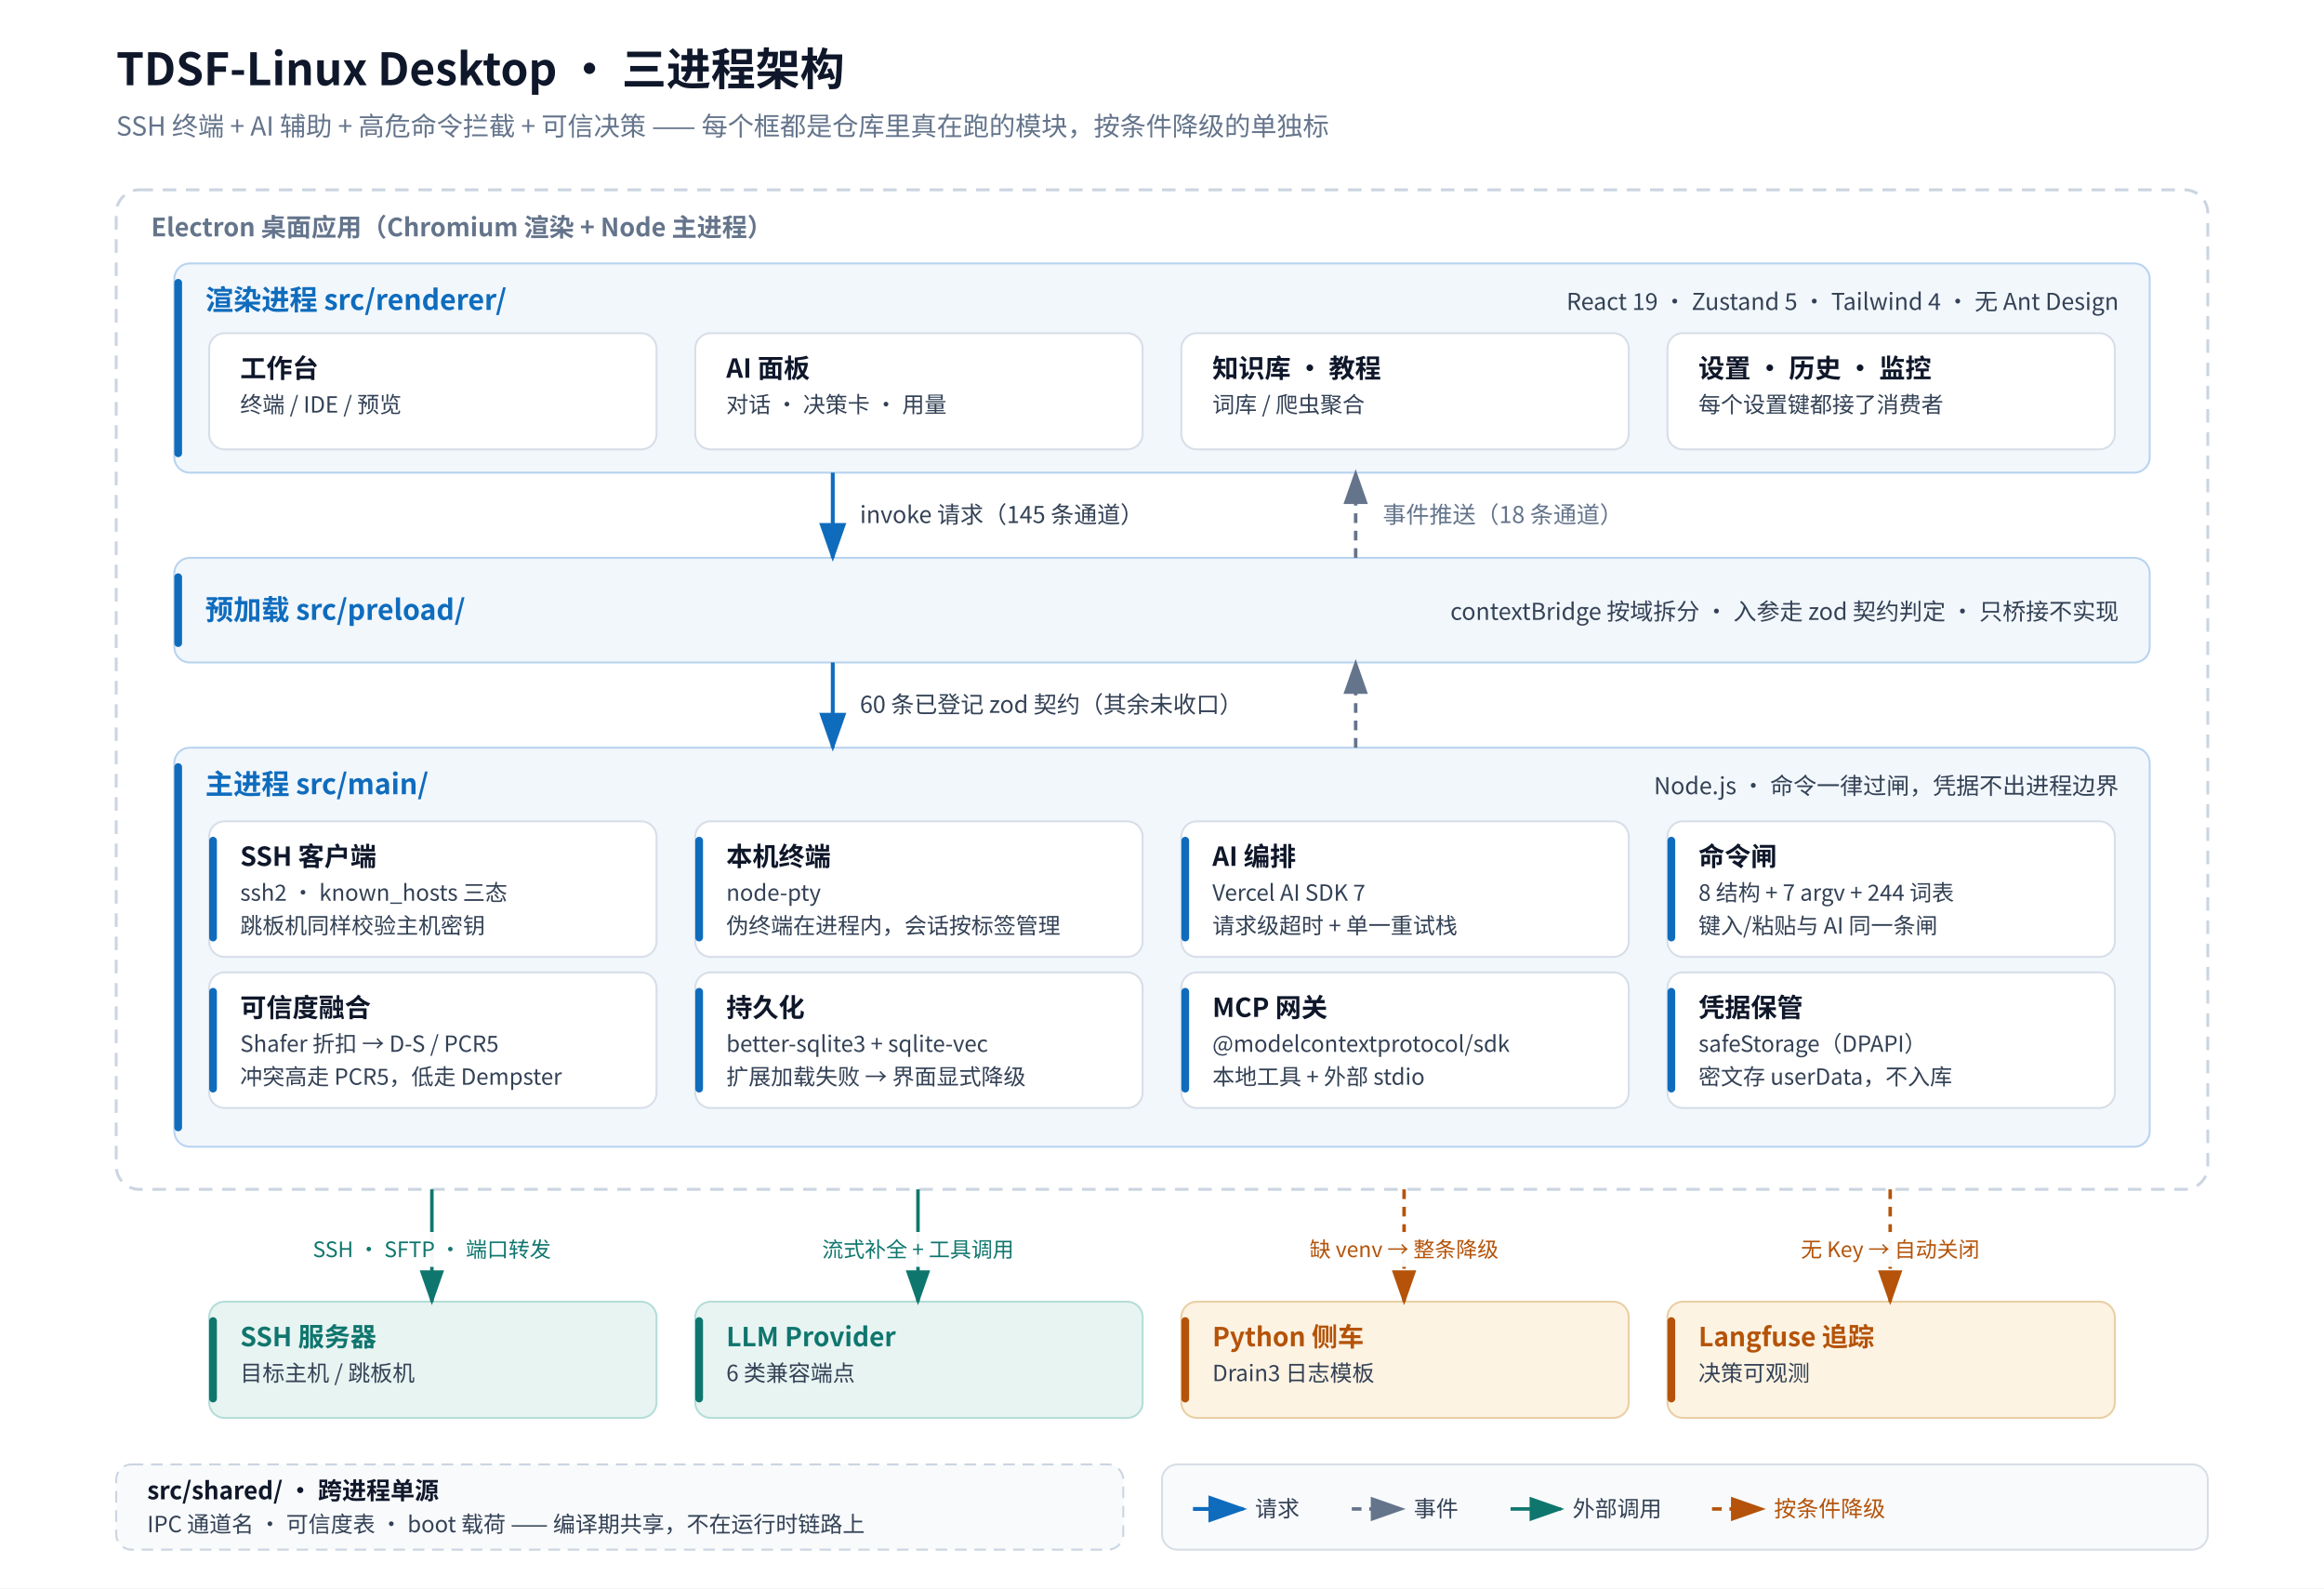
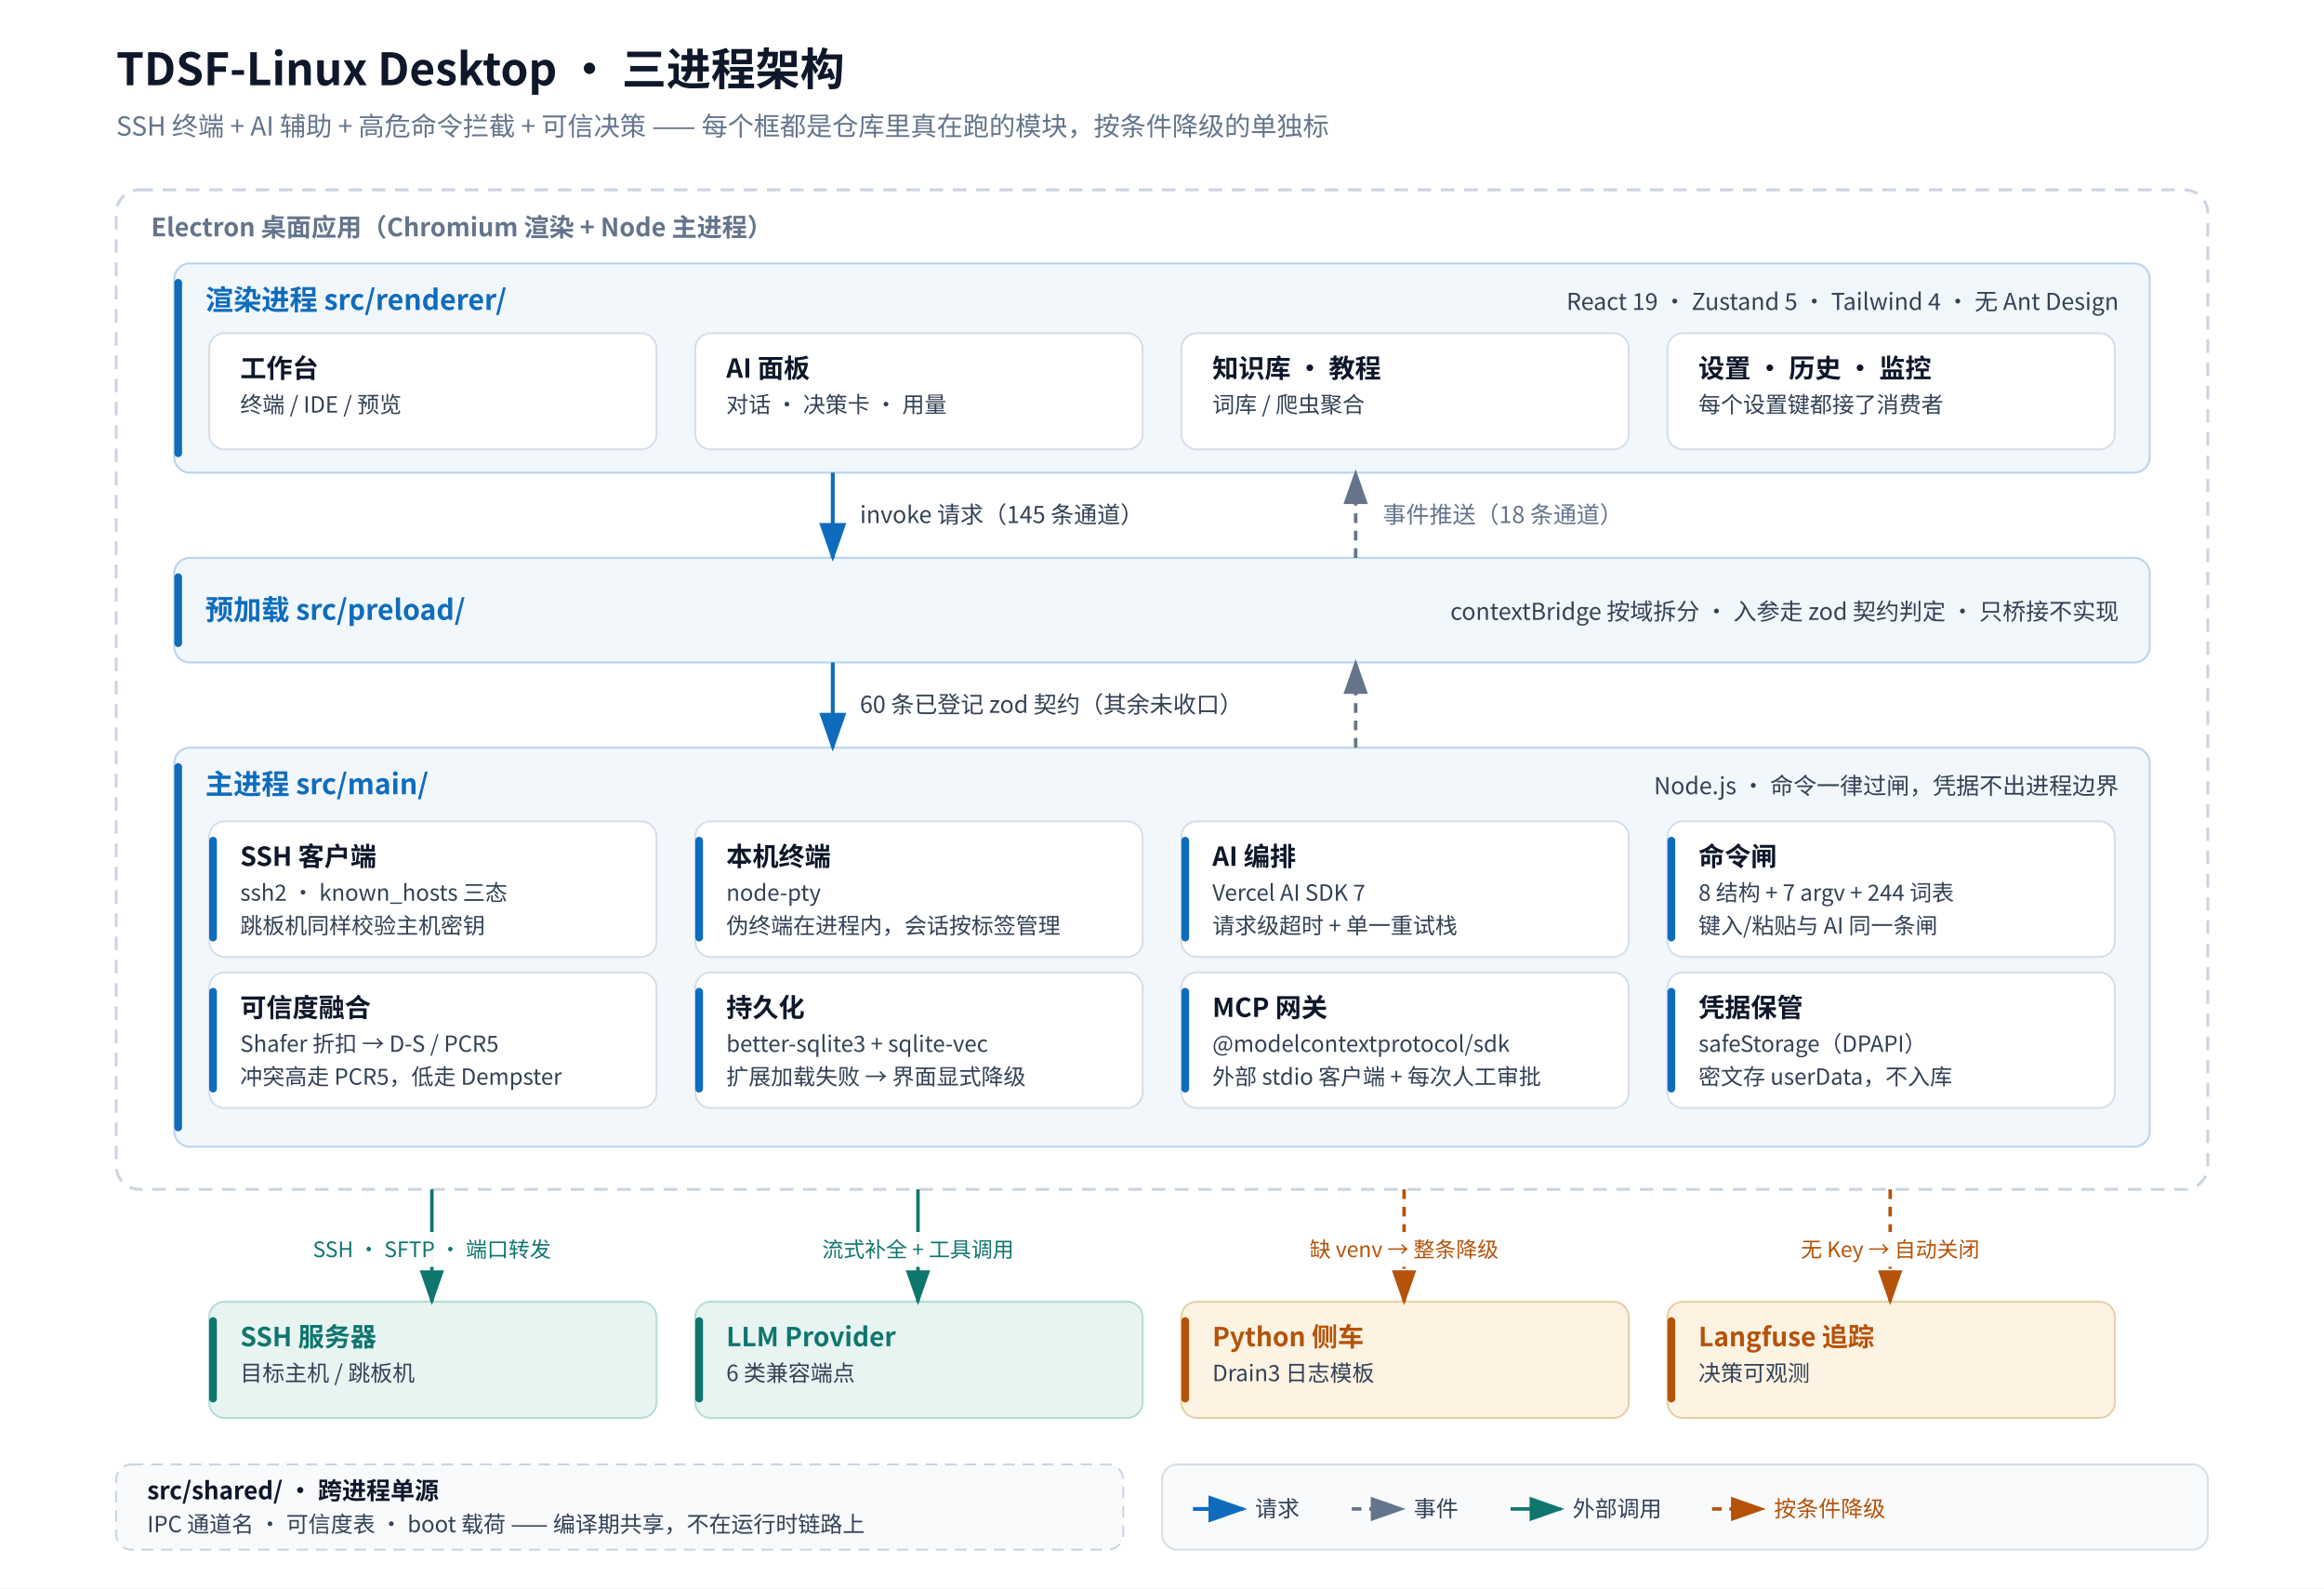
<svg xmlns="http://www.w3.org/2000/svg" viewBox="0 0 1200 820" width="1200" height="820" font-family="system-ui, -apple-system, 'Segoe UI', 'Microsoft YaHei', 'Noto Sans CJK SC', sans-serif">
  <defs>
    <marker id="ar-blue" markerWidth="10" markerHeight="7" refX="9" refY="3.5" orient="auto">
      <polygon points="0 0, 10 3.5, 0 7" fill="#0f6cbd" />
    </marker>
    <marker id="ar-gray" markerWidth="10" markerHeight="7" refX="9" refY="3.5" orient="auto">
      <polygon points="0 0, 10 3.5, 0 7" fill="#64748b" />
    </marker>
    <marker id="ar-teal" markerWidth="10" markerHeight="7" refX="9" refY="3.5" orient="auto">
      <polygon points="0 0, 10 3.5, 0 7" fill="#0f766e" />
    </marker>
    <marker id="ar-amber" markerWidth="10" markerHeight="7" refX="9" refY="3.5" orient="auto">
      <polygon points="0 0, 10 3.5, 0 7" fill="#b45309" />
    </marker>
  </defs>
  <rect x="0" y="0" width="1200" height="820" fill="#ffffff" />
  <text x="60" y="44" font-size="23" fill="#0f172a" font-weight="700">TDSF-Linux Desktop · 三进程架构</text>
  <text x="60" y="70" font-size="13.5" fill="#64748b">SSH 终端 + AI 辅助 + 高危命令拦截 + 可信决策 —— 每个框都是仓库里真在跑的模块，按条件降级的单独标</text>
  <rect x="60" y="98" width="1080" height="516" rx="12" fill="none" stroke="#cbd5e1" stroke-width="1.5" stroke-dasharray="7 5" />
  <text x="78" y="122" font-size="13" fill="#64748b" font-weight="700">Electron 桌面应用（Chromium 渲染 + Node 主进程）</text>
  <rect x="90" y="136" width="1020" height="108" rx="8" fill="#f2f7fc" stroke="#b8d3ef" stroke-width="1" />
  <rect x="90" y="144" width="4" height="92" rx="2" fill="#0f6cbd" />
  <text x="106" y="160" font-size="14.5" fill="#0f6cbd" font-weight="700">渲染进程  src/renderer/</text>
  <text x="1094" y="160" font-size="12" fill="#334155" text-anchor="end">React 19 · Zustand 5 · Tailwind 4 · 无 Ant Design</text>
  <rect x="108" y="172" width="231" height="60" rx="8" fill="#ffffff" stroke="#d7dee7" stroke-width="1" />
  <text x="124" y="195" font-size="13.5" fill="#0f172a" font-weight="600">工作台</text>
  <text x="124" y="213" font-size="11.5" fill="#334155">终端 / IDE / 预览</text>
  <rect x="359" y="172" width="231" height="60" rx="8" fill="#ffffff" stroke="#d7dee7" stroke-width="1" />
  <text x="375" y="195" font-size="13.5" fill="#0f172a" font-weight="600">AI 面板</text>
  <text x="375" y="213" font-size="11.5" fill="#334155">对话 · 决策卡 · 用量</text>
  <rect x="610" y="172" width="231" height="60" rx="8" fill="#ffffff" stroke="#d7dee7" stroke-width="1" />
  <text x="626" y="195" font-size="13.5" fill="#0f172a" font-weight="600">知识库 · 教程</text>
  <text x="626" y="213" font-size="11.5" fill="#334155">词库 / 爬虫聚合</text>
  <rect x="861" y="172" width="231" height="60" rx="8" fill="#ffffff" stroke="#d7dee7" stroke-width="1" />
  <text x="877" y="195" font-size="13.5" fill="#0f172a" font-weight="600">设置 · 历史 · 监控</text>
  <text x="877" y="213" font-size="11.5" fill="#334155">每个设置键都接了消费者</text>
  <rect x="90" y="288" width="1020" height="54" rx="8" fill="#f2f7fc" stroke="#b8d3ef" stroke-width="1" />
  <rect x="90" y="296" width="4" height="38" rx="2" fill="#0f6cbd" />
  <text x="106" y="320" font-size="14.5" fill="#0f6cbd" font-weight="700">预加载  src/preload/</text>
  <text x="1094" y="320" font-size="12" fill="#334155" text-anchor="end">contextBridge 按域拆分 · 入参走 zod 契约判定 · 只桥接不实现</text>
  <rect x="90" y="386" width="1020" height="206" rx="8" fill="#f2f7fc" stroke="#b8d3ef" stroke-width="1" />
  <rect x="90" y="394" width="4" height="190" rx="2" fill="#0f6cbd" />
  <text x="106" y="410" font-size="14.5" fill="#0f6cbd" font-weight="700">主进程  src/main/</text>
  <text x="1094" y="410" font-size="12" fill="#334155" text-anchor="end">Node.js · 命令一律过闸，凭据不出进程边界</text>
  <rect x="108" y="424" width="231" height="70" rx="8" fill="#ffffff" stroke="#d7dee7" stroke-width="1" />
  <rect x="108" y="432" width="4" height="54" rx="2" fill="#0f6cbd" />
  <text x="124" y="447" font-size="13.5" fill="#0f172a" font-weight="600">SSH 客户端</text>
  <text x="124" y="465" font-size="11.5" fill="#334155">ssh2 · known_hosts 三态</text>
  <text x="124" y="482" font-size="11.5" fill="#334155">跳板机同样校验主机密钥</text>
  <rect x="359" y="424" width="231" height="70" rx="8" fill="#ffffff" stroke="#d7dee7" stroke-width="1" />
  <rect x="359" y="432" width="4" height="54" rx="2" fill="#0f6cbd" />
  <text x="375" y="447" font-size="13.5" fill="#0f172a" font-weight="600">本机终端</text>
  <text x="375" y="465" font-size="11.5" fill="#334155">node-pty</text>
  <text x="375" y="482" font-size="11.5" fill="#334155">伪终端在进程内，会话按标签管理</text>
  <rect x="610" y="424" width="231" height="70" rx="8" fill="#ffffff" stroke="#d7dee7" stroke-width="1" />
  <rect x="610" y="432" width="4" height="54" rx="2" fill="#0f6cbd" />
  <text x="626" y="447" font-size="13.5" fill="#0f172a" font-weight="600">AI 编排</text>
  <text x="626" y="465" font-size="11.5" fill="#334155">Vercel AI SDK 7</text>
  <text x="626" y="482" font-size="11.5" fill="#334155">请求级超时 + 单一重试栈</text>
  <rect x="861" y="424" width="231" height="70" rx="8" fill="#ffffff" stroke="#d7dee7" stroke-width="1" />
  <rect x="861" y="432" width="4" height="54" rx="2" fill="#0f6cbd" />
  <text x="877" y="447" font-size="13.5" fill="#0f172a" font-weight="600">命令闸</text>
  <text x="877" y="465" font-size="11.5" fill="#334155">8 结构 + 7 argv + 244 词表</text>
  <text x="877" y="482" font-size="11.5" fill="#334155">键入/粘贴与 AI 同一条闸</text>
  <rect x="108" y="502" width="231" height="70" rx="8" fill="#ffffff" stroke="#d7dee7" stroke-width="1" />
  <rect x="108" y="510" width="4" height="54" rx="2" fill="#0f6cbd" />
  <text x="124" y="525" font-size="13.5" fill="#0f172a" font-weight="600">可信度融合</text>
  <text x="124" y="543" font-size="11.5" fill="#334155">Shafer 折扣 → D-S / PCR5</text>
  <text x="124" y="560" font-size="11.5" fill="#334155">冲突高走 PCR5，低走 Dempster</text>
  <rect x="359" y="502" width="231" height="70" rx="8" fill="#ffffff" stroke="#d7dee7" stroke-width="1" />
  <rect x="359" y="510" width="4" height="54" rx="2" fill="#0f6cbd" />
  <text x="375" y="525" font-size="13.5" fill="#0f172a" font-weight="600">持久化</text>
  <text x="375" y="543" font-size="11.5" fill="#334155">better-sqlite3 + sqlite-vec</text>
  <text x="375" y="560" font-size="11.5" fill="#334155">扩展加载失败 → 界面显式降级</text>
  <rect x="610" y="502" width="231" height="70" rx="8" fill="#ffffff" stroke="#d7dee7" stroke-width="1" />
  <rect x="610" y="510" width="4" height="54" rx="2" fill="#0f6cbd" />
  <text x="626" y="525" font-size="13.5" fill="#0f172a" font-weight="600">MCP 网关</text>
  <text x="626" y="543" font-size="11.5" fill="#334155">@modelcontextprotocol/sdk</text>
-   <text x="626" y="560" font-size="11.5" fill="#334155">本地工具 + 外部 stdio</text>
+   <text x="626" y="560" font-size="11.5" fill="#334155">外部 stdio 客户端 + 每次人工审批</text>
  <rect x="861" y="502" width="231" height="70" rx="8" fill="#ffffff" stroke="#d7dee7" stroke-width="1" />
  <rect x="861" y="510" width="4" height="54" rx="2" fill="#0f6cbd" />
  <text x="877" y="525" font-size="13.5" fill="#0f172a" font-weight="600">凭据保管</text>
  <text x="877" y="543" font-size="11.5" fill="#334155">safeStorage（DPAPI）</text>
  <text x="877" y="560" font-size="11.5" fill="#334155">密文存 userData，不入库</text>
  <line x1="430" y1="244" x2="430" y2="288" stroke="#0f6cbd" stroke-width="2" marker-end="url(#ar-blue)" />
  <text x="444" y="270" font-size="12" fill="#334155">invoke 请求（145 条通道）</text>
  <line x1="700" y1="288" x2="700" y2="244" stroke="#64748b" stroke-width="1.8" stroke-dasharray="5 4" marker-end="url(#ar-gray)" />
  <text x="714" y="270" font-size="12" fill="#64748b">事件推送（18 条通道）</text>
  <line x1="430" y1="342" x2="430" y2="386" stroke="#0f6cbd" stroke-width="2" marker-end="url(#ar-blue)" />
  <text x="444" y="368" font-size="12" fill="#334155">60 条已登记 zod 契约（其余未收口）</text>
  <line x1="700" y1="386" x2="700" y2="342" stroke="#64748b" stroke-width="1.8" stroke-dasharray="5 4" marker-end="url(#ar-gray)" />
  <rect x="108" y="672" width="231" height="60" rx="8" fill="#e8f4f2" stroke="#b5ddd7" stroke-width="1" />
  <rect x="108" y="680" width="4" height="44" rx="2" fill="#0f766e" />
  <text x="124" y="695" font-size="13.5" fill="#0f766e" font-weight="600">SSH 服务器</text>
  <text x="124" y="713" font-size="11.5" fill="#334155">目标主机 / 跳板机</text>
  <line x1="223" y1="614" x2="223" y2="672" stroke="#0f766e" stroke-width="1.8" marker-end="url(#ar-teal)" />
  <rect x="153" y="636" width="142" height="18" rx="4" fill="#ffffff" opacity="0.95" />
  <text x="223" y="649" font-size="11" fill="#0f766e" text-anchor="middle">SSH · SFTP · 端口转发</text>
  <rect x="359" y="672" width="231" height="60" rx="8" fill="#e8f4f2" stroke="#b5ddd7" stroke-width="1" />
  <rect x="359" y="680" width="4" height="44" rx="2" fill="#0f766e" />
  <text x="375" y="695" font-size="13.5" fill="#0f766e" font-weight="600">LLM Provider</text>
  <text x="375" y="713" font-size="11.5" fill="#334155">6 类兼容端点</text>
  <line x1="474" y1="614" x2="474" y2="672" stroke="#0f766e" stroke-width="1.8" marker-end="url(#ar-teal)" />
  <rect x="415" y="636" width="120" height="18" rx="4" fill="#ffffff" opacity="0.95" />
  <text x="474" y="649" font-size="11" fill="#0f766e" text-anchor="middle">流式补全 + 工具调用</text>
  <rect x="610" y="672" width="231" height="60" rx="8" fill="#fdf3e3" stroke="#e8cfa5" stroke-width="1" />
  <rect x="610" y="680" width="4" height="44" rx="2" fill="#b45309" />
  <text x="626" y="695" font-size="13.5" fill="#b45309" font-weight="600">Python 侧车</text>
  <text x="626" y="713" font-size="11.5" fill="#334155">Drain3 日志模板</text>
  <line x1="725" y1="614" x2="725" y2="672" stroke="#b45309" stroke-width="1.8" stroke-dasharray="5 4" marker-end="url(#ar-amber)" />
  <rect x="663" y="636" width="124" height="18" rx="4" fill="#ffffff" opacity="0.95" />
  <text x="725" y="649" font-size="11" fill="#b45309" text-anchor="middle">缺 venv → 整条降级</text>
  <rect x="861" y="672" width="231" height="60" rx="8" fill="#fdf3e3" stroke="#e8cfa5" stroke-width="1" />
  <rect x="861" y="680" width="4" height="44" rx="2" fill="#b45309" />
  <text x="877" y="695" font-size="13.5" fill="#b45309" font-weight="600">Langfuse 追踪</text>
  <text x="877" y="713" font-size="11.5" fill="#334155">决策可观测</text>
  <line x1="976" y1="614" x2="976" y2="672" stroke="#b45309" stroke-width="1.8" stroke-dasharray="5 4" marker-end="url(#ar-amber)" />
  <rect x="918" y="636" width="118" height="18" rx="4" fill="#ffffff" opacity="0.95" />
  <text x="976" y="649" font-size="11" fill="#b45309" text-anchor="middle">无 Key → 自动关闭</text>
  <rect x="60" y="756" width="520" height="44" rx="8" fill="#f8fafc" stroke="#cbd5e1" stroke-width="1" stroke-dasharray="6 4" />
  <text x="76" y="774" font-size="12.5" fill="#0f172a" font-weight="700">src/shared/ · 跨进程单源</text>
  <text x="76" y="791" font-size="11.5" fill="#334155">IPC 通道名 · 可信度表 · boot 载荷 —— 编译期共享，不在运行时链路上</text>
  <rect x="600" y="756" width="540" height="44" rx="8" fill="#f8fafc" stroke="#d7dee7" stroke-width="1" />
  <line x1="616" y1="779" x2="642" y2="779" stroke="#0f6cbd" stroke-width="2" marker-end="url(#ar-blue)" />
  <text x="648" y="783" font-size="11.5" fill="#334155">请求</text>
  <line x1="698" y1="779" x2="724" y2="779" stroke="#64748b" stroke-width="1.8" stroke-dasharray="5 4" marker-end="url(#ar-gray)" />
  <text x="730" y="783" font-size="11.5" fill="#334155">事件</text>
  <line x1="780" y1="779" x2="806" y2="779" stroke="#0f766e" stroke-width="1.8" marker-end="url(#ar-teal)" />
  <text x="812" y="783" font-size="11.5" fill="#334155">外部调用</text>
  <line x1="884" y1="779" x2="910" y2="779" stroke="#b45309" stroke-width="1.8" stroke-dasharray="5 4" marker-end="url(#ar-amber)" />
  <text x="916" y="783" font-size="11.5" fill="#b45309">按条件降级</text>
</svg>
